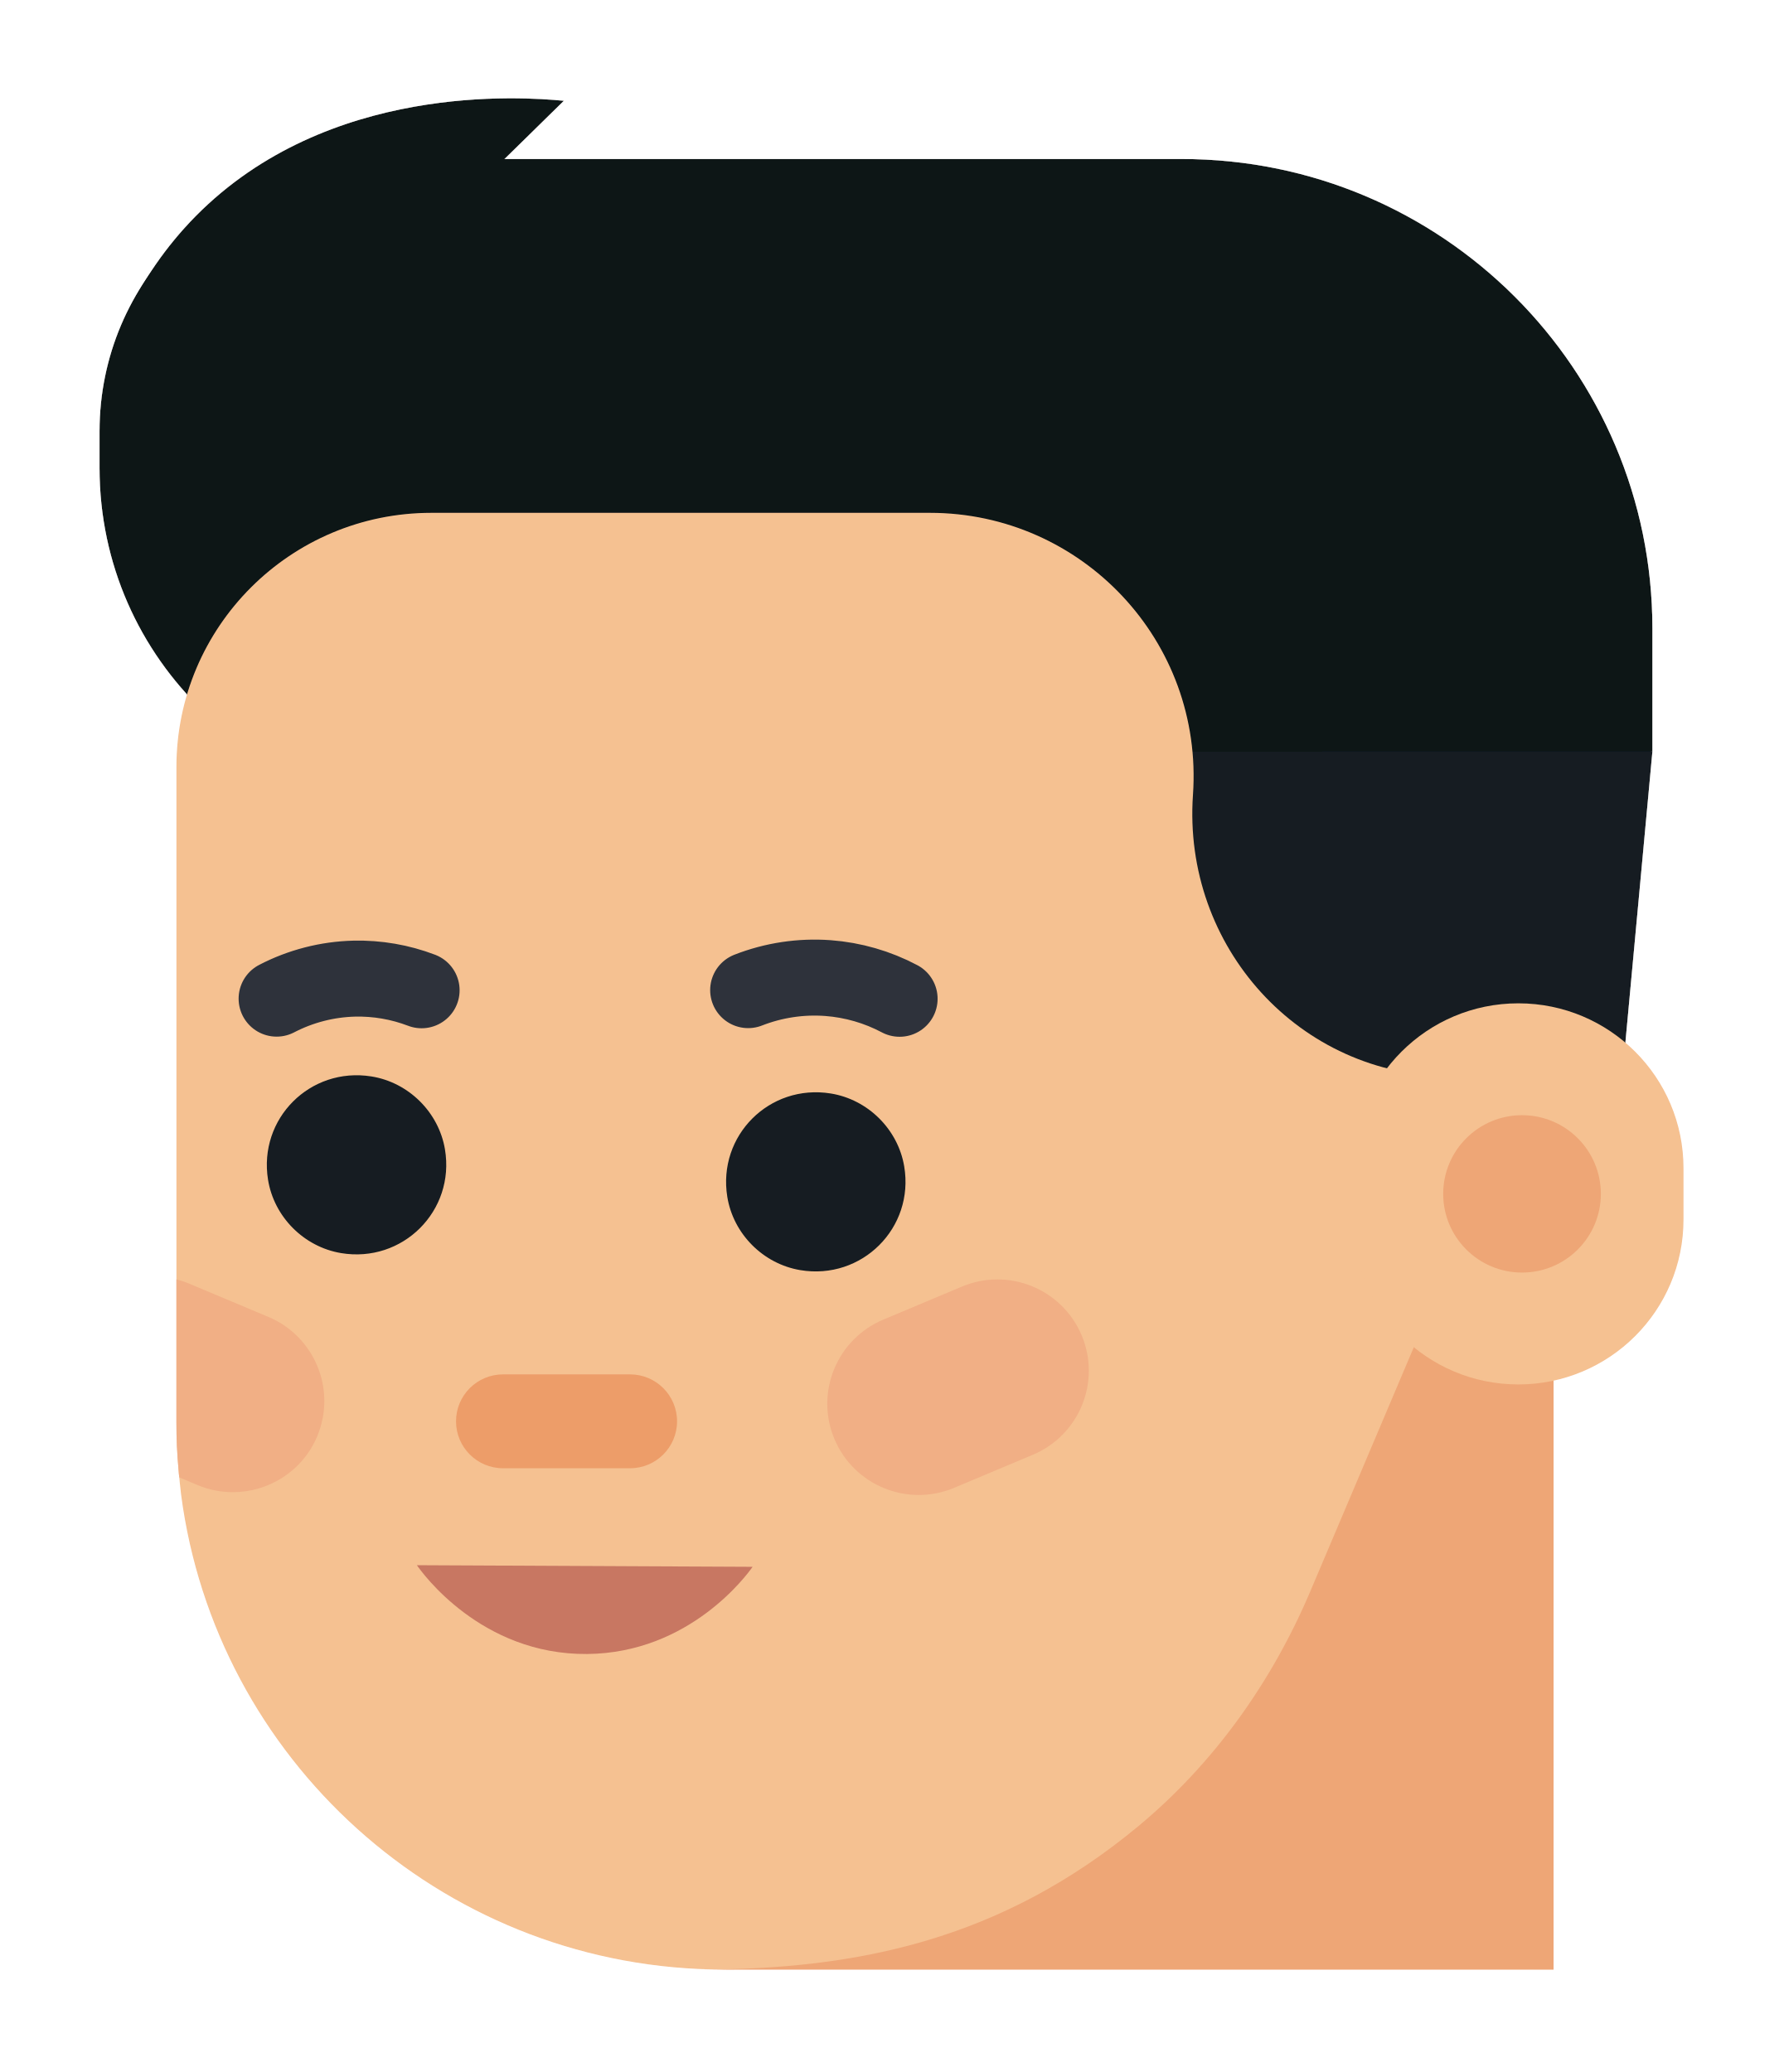
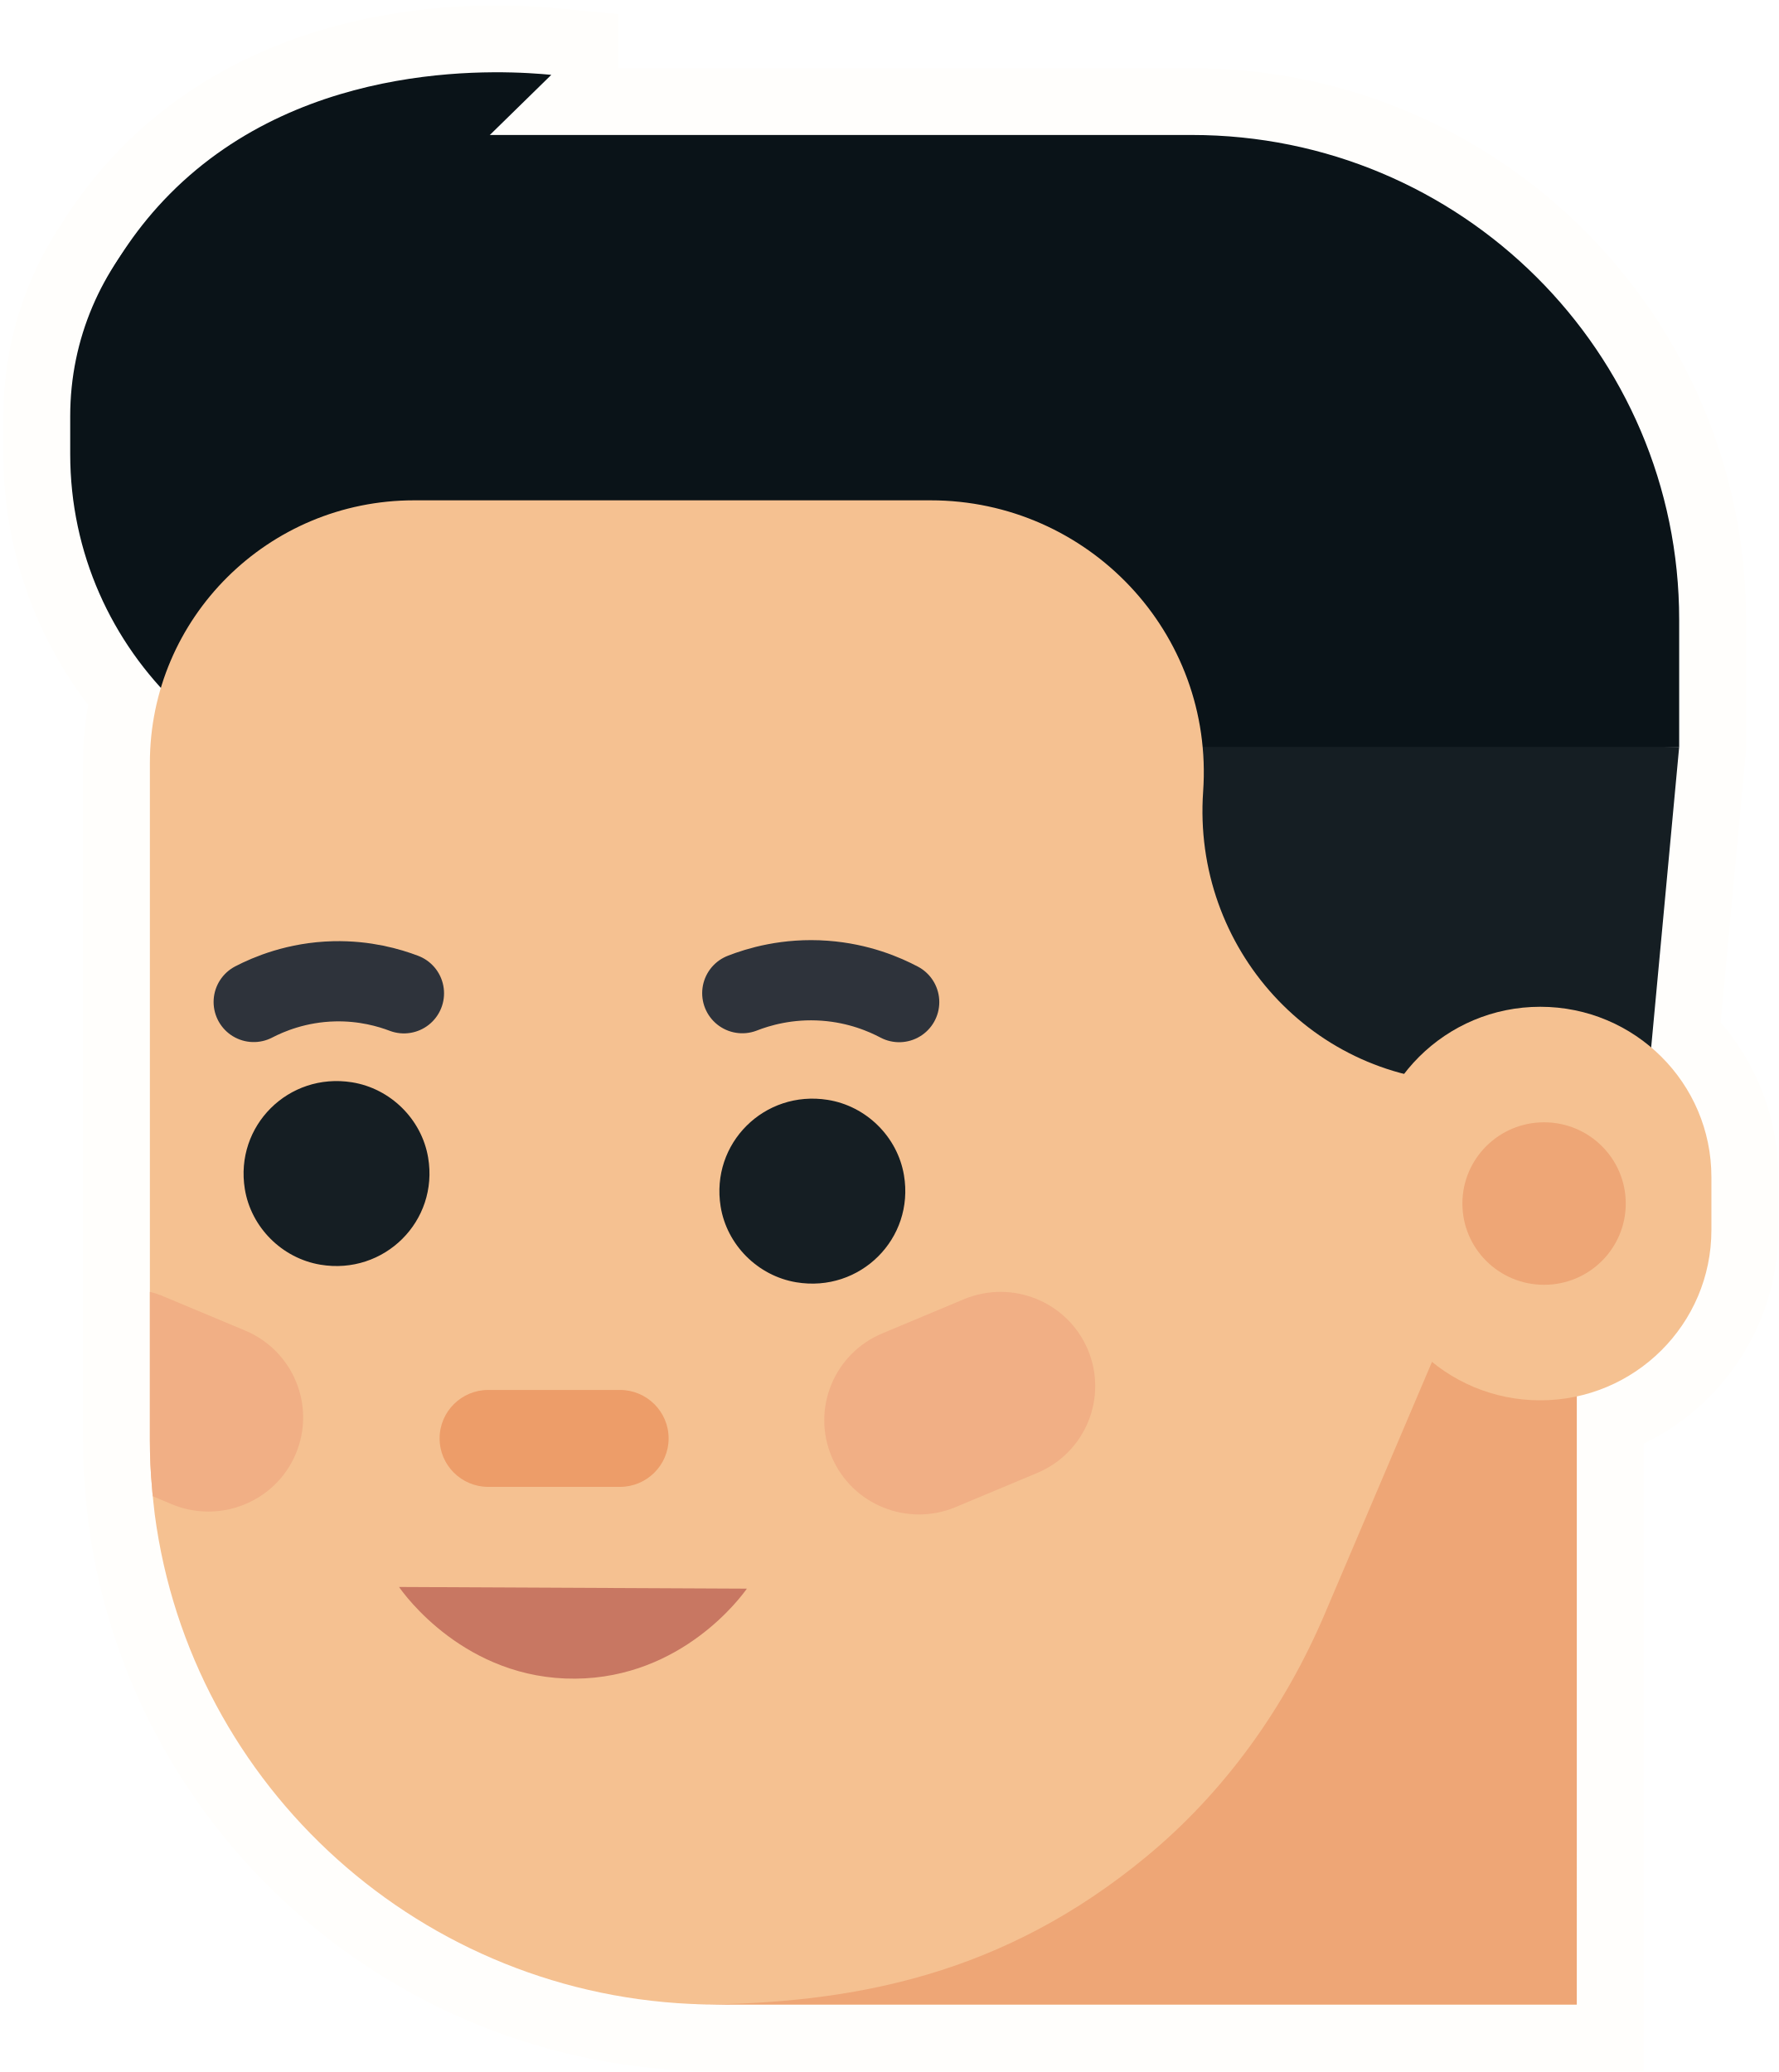
- <svg xmlns="http://www.w3.org/2000/svg" height="409" viewBox="0 0 352 409" width="352">
-   <filter id="a" height="121.1%" width="125.1%" x="-12.5%" y="-10.5%">
-     <feOffset dx="0" dy="0" in="SourceAlpha" result="shadowOffsetOuter1" />
-     <feGaussianBlur in="shadowOffsetOuter1" result="shadowBlurOuter1" stdDeviation="10" />
-     <feColorMatrix in="shadowBlurOuter1" result="shadowMatrixOuter1" type="matrix" values="0 0 0 0 1   0 0 0 0 1   0 0 0 0 1  0 0 0 0.5 0" />
-     <feMerge>
-       <feMergeNode in="shadowMatrixOuter1" />
-       <feMergeNode in="SourceGraphic" />
-     </feMerge>
-   </filter>
-   <g fill="none" fill-rule="evenodd" filter="url(#a)" transform="translate(19 19)">
-     <path d="m307.098 129.369-236.822 10.516c-37.947 1.686-69.634-28.576-69.634-66.502v-7.253c0-29.682 24.099-53.741 53.827-53.741h159.801c51.267 0 92.829 41.493 92.829 92.683z" fill="#0a1318" fill-rule="nonzero" />
-     <path d="m6.251 42.504c3.031-6.106 7.296-12.689 13.359-18.833 26.092-26.444 64.554-23.557 72.662-22.773l-25.956 25.492" fill="#0a1318" fill-rule="nonzero" />
-     <path d="m214.011 129.369v47.328c0 6.09 4.944 11.029 11.045 11.029s11.047 4.938 11.047 11.028v8.425c0 9.779 7.939 17.704 17.732 17.704h44.397l8.866-95.515z" fill="#151e23" fill-rule="nonzero" />
-     <path d="m287.592 193.476v176.303h-163.694c-54.025 0-98.809-39.581-106.809-91.279-.261-1.647-.47-3.302-.629-4.963-.035-.306-.069-.611-.085-.917-.062-.486-.108-.974-.136-1.463-.288-3.084-.43-6.181-.426-9.278v-129.431c0-27.736 22.519-50.22 50.316-50.22h98.383c29.973 0 54.024 25.289 51.915 55.675-2.077 29.91 20.97 55.572 50.996 55.572z" fill="#f5c191" fill-rule="nonzero" />
-     <path d="m128.649 176.445c5.002-1.957 10.379-2.77 15.736-2.377 4.948.369 9.765 1.76 14.148 4.084m-94.331-1.68c-4.242-1.62-8.758-2.4-13.297-2.296-5.339.135-10.577 1.486-15.315 3.95" stroke="#2e333b" stroke-linecap="round" stroke-linejoin="round" stroke-width="15" />
-     <g fill-rule="nonzero">
-       <path d="m170.841 234.963-15.531 6.525c-9.181 3.856-13.492 14.415-9.631 23.582 3.863 9.168 14.438 13.474 23.619 9.618l15.531-6.525c9.183-3.858 13.495-14.417 9.631-23.584-3.862-9.167-14.435-13.472-23.619-9.616m-127.248 29.568c-2.895 6.883-9.583 11.013-16.63 11.013-2.403.005-4.783-.475-6.996-1.411l-3.591-1.513c-.062-.485-.108-.973-.136-1.461-.288-3.084-.43-6.181-.426-9.278v-28.331c.868.204 1.735.493 2.604.867l15.54 6.527c9.175 3.857 13.498 14.411 9.634 23.588" fill="#f1af85" />
-       <path d="m239.594 295.098c-7.598 17.926-19.075 34.071-34.083 46.492-26.87 22.24-55.171 28.189-86.324 28.189l11.542-.009h156.861l.003-145.861-27.521 22.879z" fill="#eea676" />
-       <path d="m68.811 207.873c2.043 12.149-8.363 22.517-20.517 20.478-7.326-1.23-13.217-7.151-14.398-14.474-1.943-12.065 8.314-22.331 20.405-20.394 7.343 1.175 13.281 7.066 14.511 14.39m90.631 3.361c2.042 12.149-8.365 22.52-20.519 20.479-7.326-1.231-13.217-7.152-14.396-14.475-1.943-12.065 8.312-22.33 20.402-20.394 7.345 1.177 13.281 7.066 14.513 14.39" fill="#151e23" />
-       <path d="m105.333 252.293h-25.056c-5.125 0-9.281 4.147-9.281 9.266 0 5.118 4.155 9.266 9.281 9.266h25.056c5.125 0 9.282-4.149 9.282-9.266 0-5.119-4.156-9.266-9.282-9.266" fill="#ed9d69" />
-       <path d="m129.524 290.281c-22.083-.108-44.166-.213-66.251-.321.928 1.35 12.6 17.703 33.576 17.529 20.314-.171 31.613-15.695 32.675-17.209" fill="#c87762" />
-       <path d="m313.236 221.732c0 17.976-14.595 32.547-32.593 32.547-18.006 0-32.597-14.571-32.597-32.547v-10.137c0-17.974 14.593-32.545 32.597-32.545 17.998 0 32.593 14.571 32.593 32.545z" fill="#f5c191" />
-       <path d="m296.924 216.663c0 8.579-6.966 15.533-15.557 15.533-8.593 0-15.557-6.954-15.557-15.532s6.965-15.533 15.557-15.533c8.592 0 15.557 6.955 15.557 15.533" fill="#eea676" />
+ <svg xmlns="http://www.w3.org/2000/svg" height="155" viewBox="0 0 133 155" width="133">
+   <g fill="none" fill-rule="evenodd" transform="translate(5 5)">
+     <g fill="#0a1318">
+       <path d="m36.232.6-4.594 4.496 52.498.001c20.131 0 36.451 16.238 36.451 36.269v9.507h-0l-2.094 22.477c2.756 2.336 4.504 5.815 4.504 9.699v3.967c0 6.102-4.312 11.201-10.068 12.446l-.002 45.486 0.0.003h-64.277l-.143-.001-1.706.001c.381 0 .761-.002 1.139-.007-20.895-.34-38.124-15.708-41.23-35.713-.1-.645-.187-1.29-.247-1.942-.013-.12-.027-.239-.033-.359l-.017-.145-.015-.141c-.008-.095-.015-.19-.022-.286-.114-1.197-.167-2.407-.167-3.631l0-50.65c0-1.955.287-3.843.821-5.625-4.206-4.614-6.778-10.741-6.778-17.489v-2.838c0-4.35 1.327-8.392 3.601-11.746 1.018-1.629 2.28-3.287 3.847-4.87 10.245-10.347 25.348-9.218 28.532-8.912z" stroke="#fffefc" stroke-width="10" />
+       <path d="m120.586 50.874-92.992 4.115c-14.901.66-27.343-11.183-27.343-26.024v-2.838c0-11.615 9.463-21.03 21.136-21.03h10.333 52.415c20.131 0 36.451 16.238 36.451 36.269z" />
+       <path d="m2.454 16.881c1.19-2.389 2.865-4.966 5.246-7.37 10.245-10.347 25.348-9.218 28.532-8.912-3.397 3.325-6.795 6.65-10.193 9.976" />
    </g>
+     <path d="m84.034 50.874v18.521c0 2.384 1.942 4.316 4.337 4.316 2.395 0 4.338 1.932 4.338 4.315v3.297c0 3.827 3.117 6.928 6.962 6.928h17.433l3.482-37.377z" fill="#151e23" />
+     <path d="m112.927 75.961v68.992h-64.277c-21.214 0-38.799-15.489-41.94-35.719-.1-.645-.187-1.29-.247-1.942-.013-.12-.027-.239-.033-.359-.027-.193-.04-.379-.053-.572-.114-1.197-.167-2.407-.167-3.631v-50.65c0-10.854 8.842-19.652 19.757-19.652h38.631c11.77 0 21.214 9.896 20.385 21.787-.815 11.705 8.234 21.747 20.024 21.747z" fill="#f5c191" />
+     <path d="m50.516 69.296c1.162-.454 3.369-1.138 6.179-.93 2.552.188 4.481 1.03 5.555 1.598" stroke="#2e333b" stroke-linecap="round" stroke-linejoin="round" stroke-width="6" />
+     <path d="m25.21 69.306c-1.095-.416-2.921-.952-5.221-.898-2.796.067-4.91.974-6.014 1.546" stroke="#2e333b" stroke-linecap="round" stroke-linejoin="round" stroke-width="6" />
+     <path d="m67.083 92.195-6.099 2.553c-3.605 1.509-5.298 5.641-3.782 9.228 1.517 3.588 5.669 5.272 9.274 3.763l6.099-2.553c3.606-1.51 5.299-5.642 3.782-9.229-1.517-3.587-5.668-5.272-9.274-3.763" fill="#f1af85" />
+     <path d="m17.117 103.766c-1.136 2.693-3.763 4.309-6.53 4.309-.916 0-1.851-.173-2.747-.552l-1.41-.592c-.027-.193-.04-.379-.053-.572-.114-1.197-.167-2.407-.167-3.631v-11.086c.341.08.682.193 1.023.339l6.102 2.554c3.602 1.51 5.3 5.64 3.783 9.231" fill="#f1af85" />
+     <path d="m94.08 115.728c-2.984 7.015-7.49 13.333-13.383 18.194-10.551 8.703-21.664 11.031-33.896 11.031l4.532-.003h61.594l.001-57.079-10.806 8.953z" fill="#eea676" />
+     <path d="m27.02 81.594c.802 4.754-3.284 8.812-8.056 8.014-2.877-.481-5.19-2.799-5.654-5.664-.763-4.721 3.264-8.739 8.012-7.981 2.883.46 5.215 2.765 5.698 5.631" fill="#151e23" />
+     <path d="m62.607 82.909c.802 4.754-3.284 8.812-8.057 8.014-2.877-.481-5.19-2.799-5.653-5.664-.763-4.721 3.264-8.738 8.012-7.981 2.884.46 5.215 2.765 5.698 5.631" fill="#151e23" />
+     <path d="m41.361 98.977h-9.839c-2.012 0-3.644 1.623-3.644 3.626 0 2.002 1.631 3.626 3.644 3.626h9.839c2.012 0 3.645-1.623 3.645-3.626 0-2.003-1.632-3.626-3.645-3.626" fill="#ed9d69" />
+     <path d="m50.859 113.842c-8.671-.042-17.343-.083-26.014-.125.364.528 4.947 6.928 13.184 6.859 7.976-.067 12.413-6.142 12.83-6.734" fill="#c87762" />
+     <path d="m122.996 87.017c0 7.034-5.731 12.736-12.798 12.736-7.07 0-12.8-5.702-12.8-12.736v-3.967c0-7.033 5.73-12.736 12.8-12.736 7.067 0 12.798 5.702 12.798 12.736z" fill="#f5c191" />
+     <path d="m116.591 85.034c0 3.357-2.735 6.078-6.109 6.078-3.374 0-6.109-2.721-6.109-6.078s2.735-6.078 6.109-6.078c3.374 0 6.109 2.721 6.109 6.078" fill="#eea676" />
  </g>
</svg>
